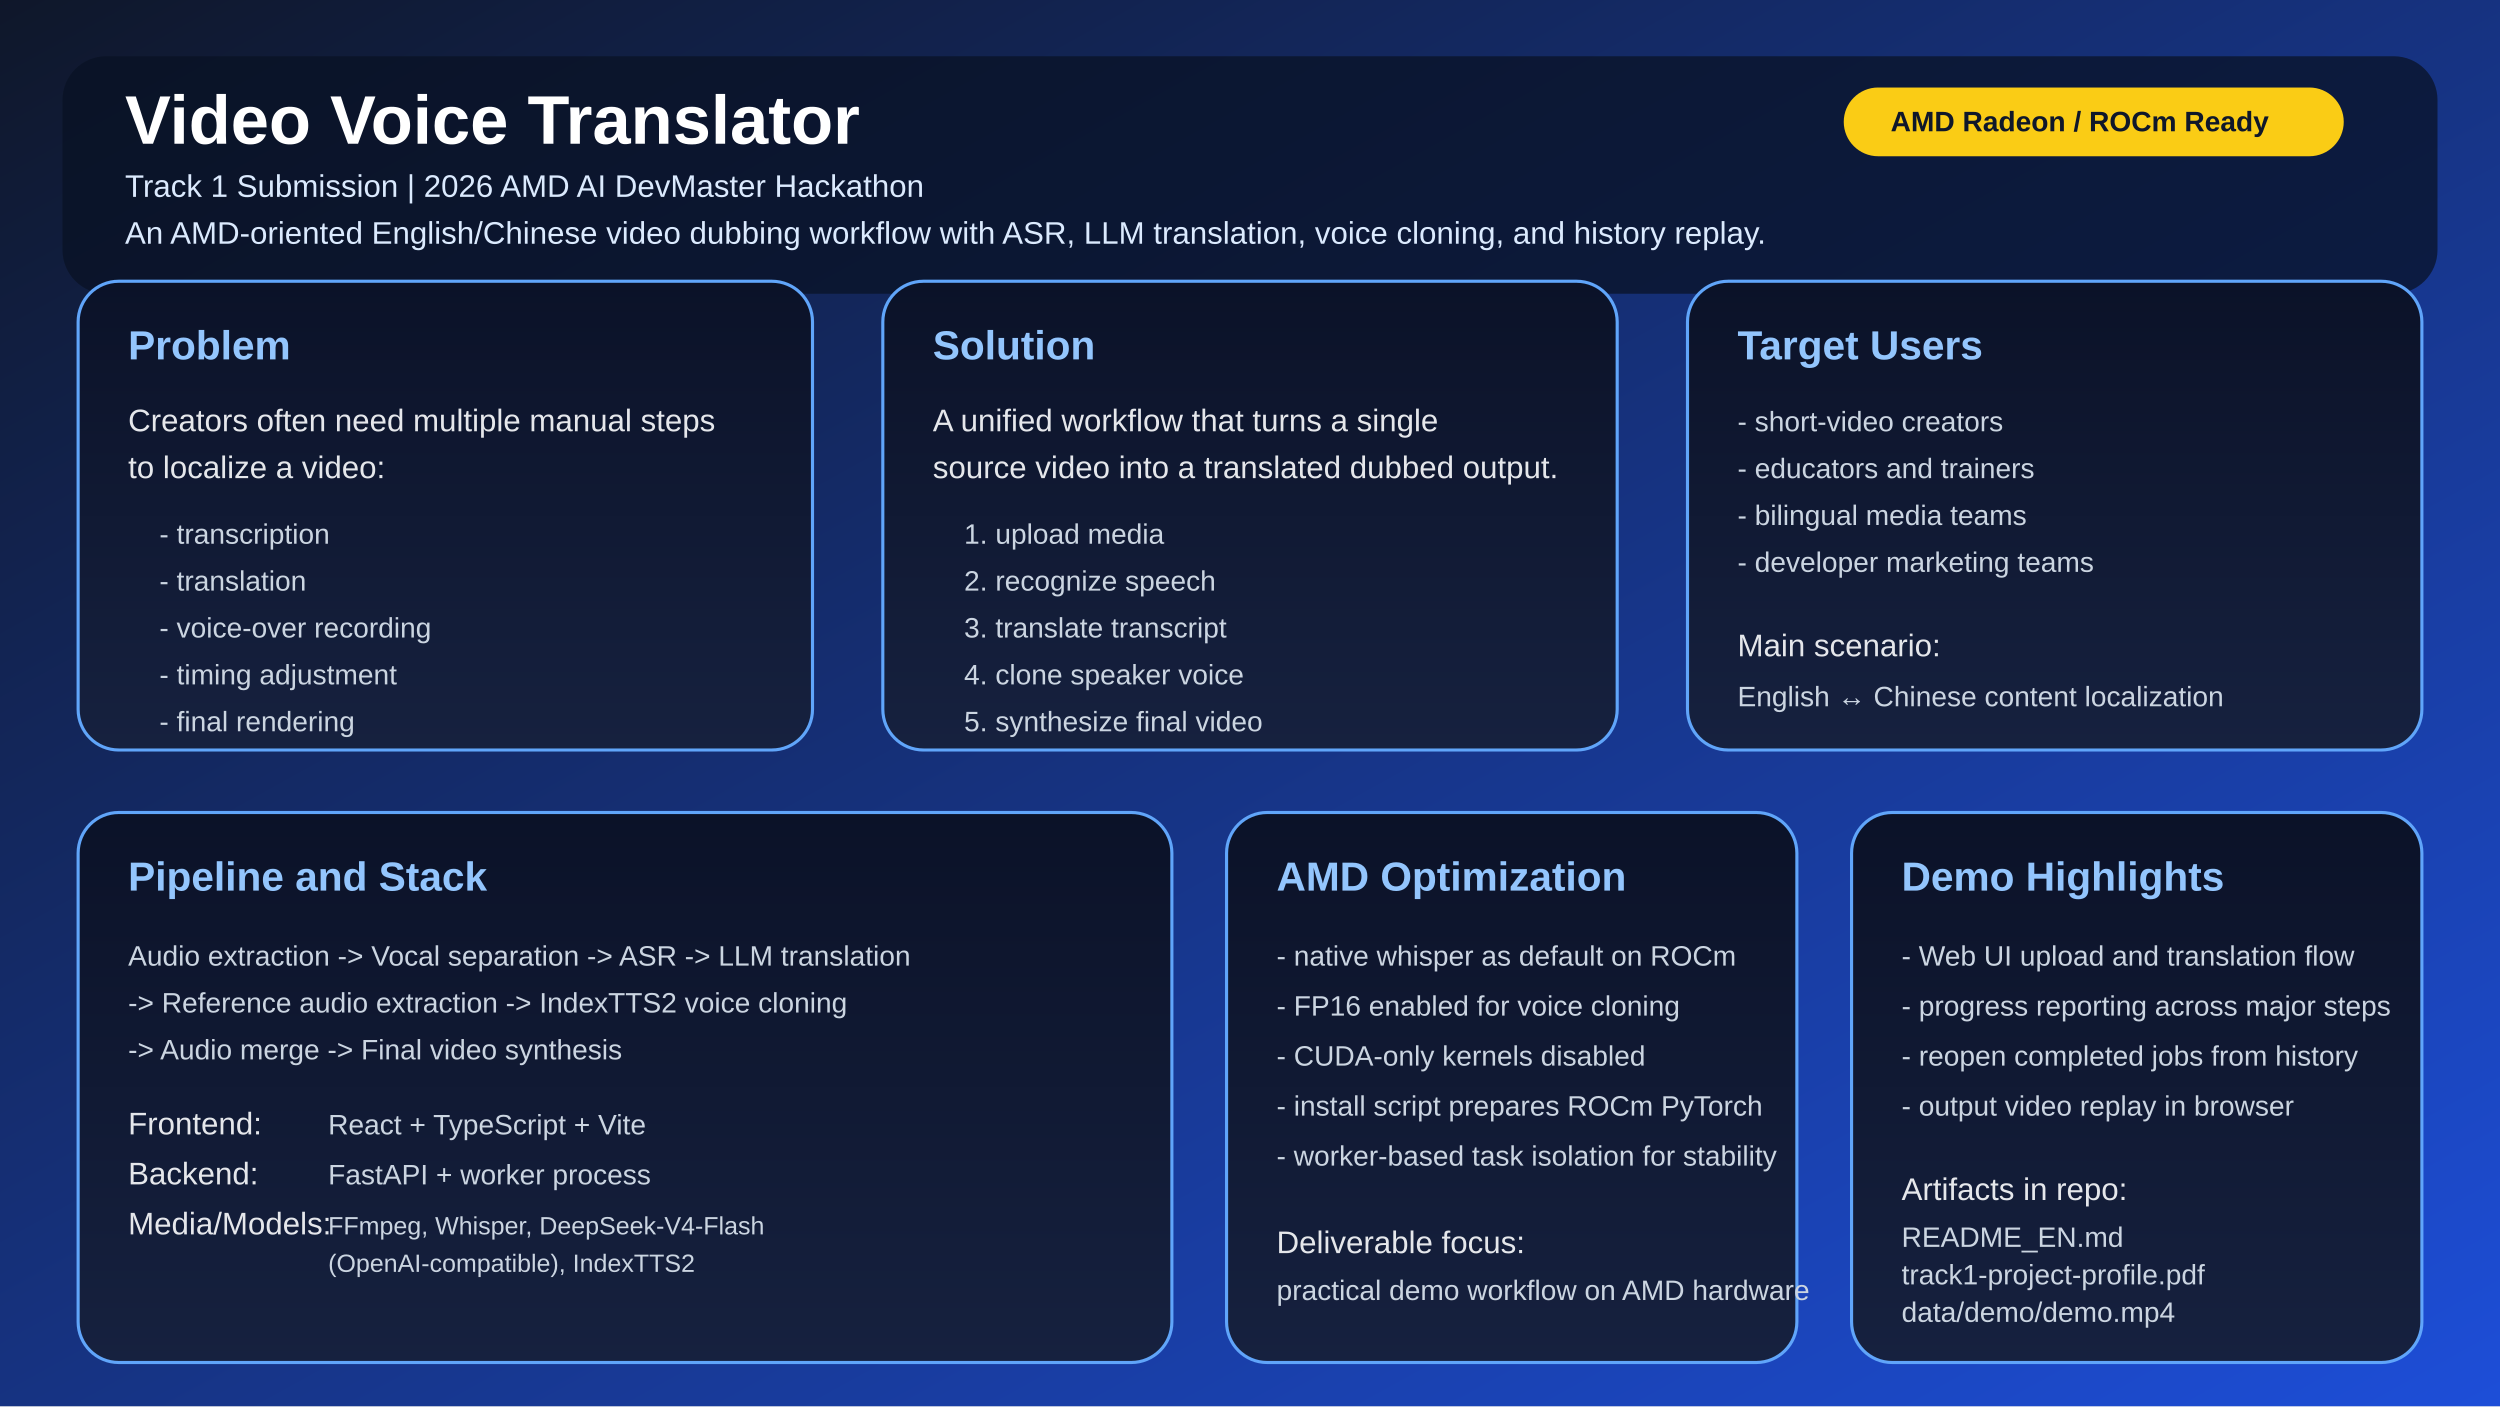
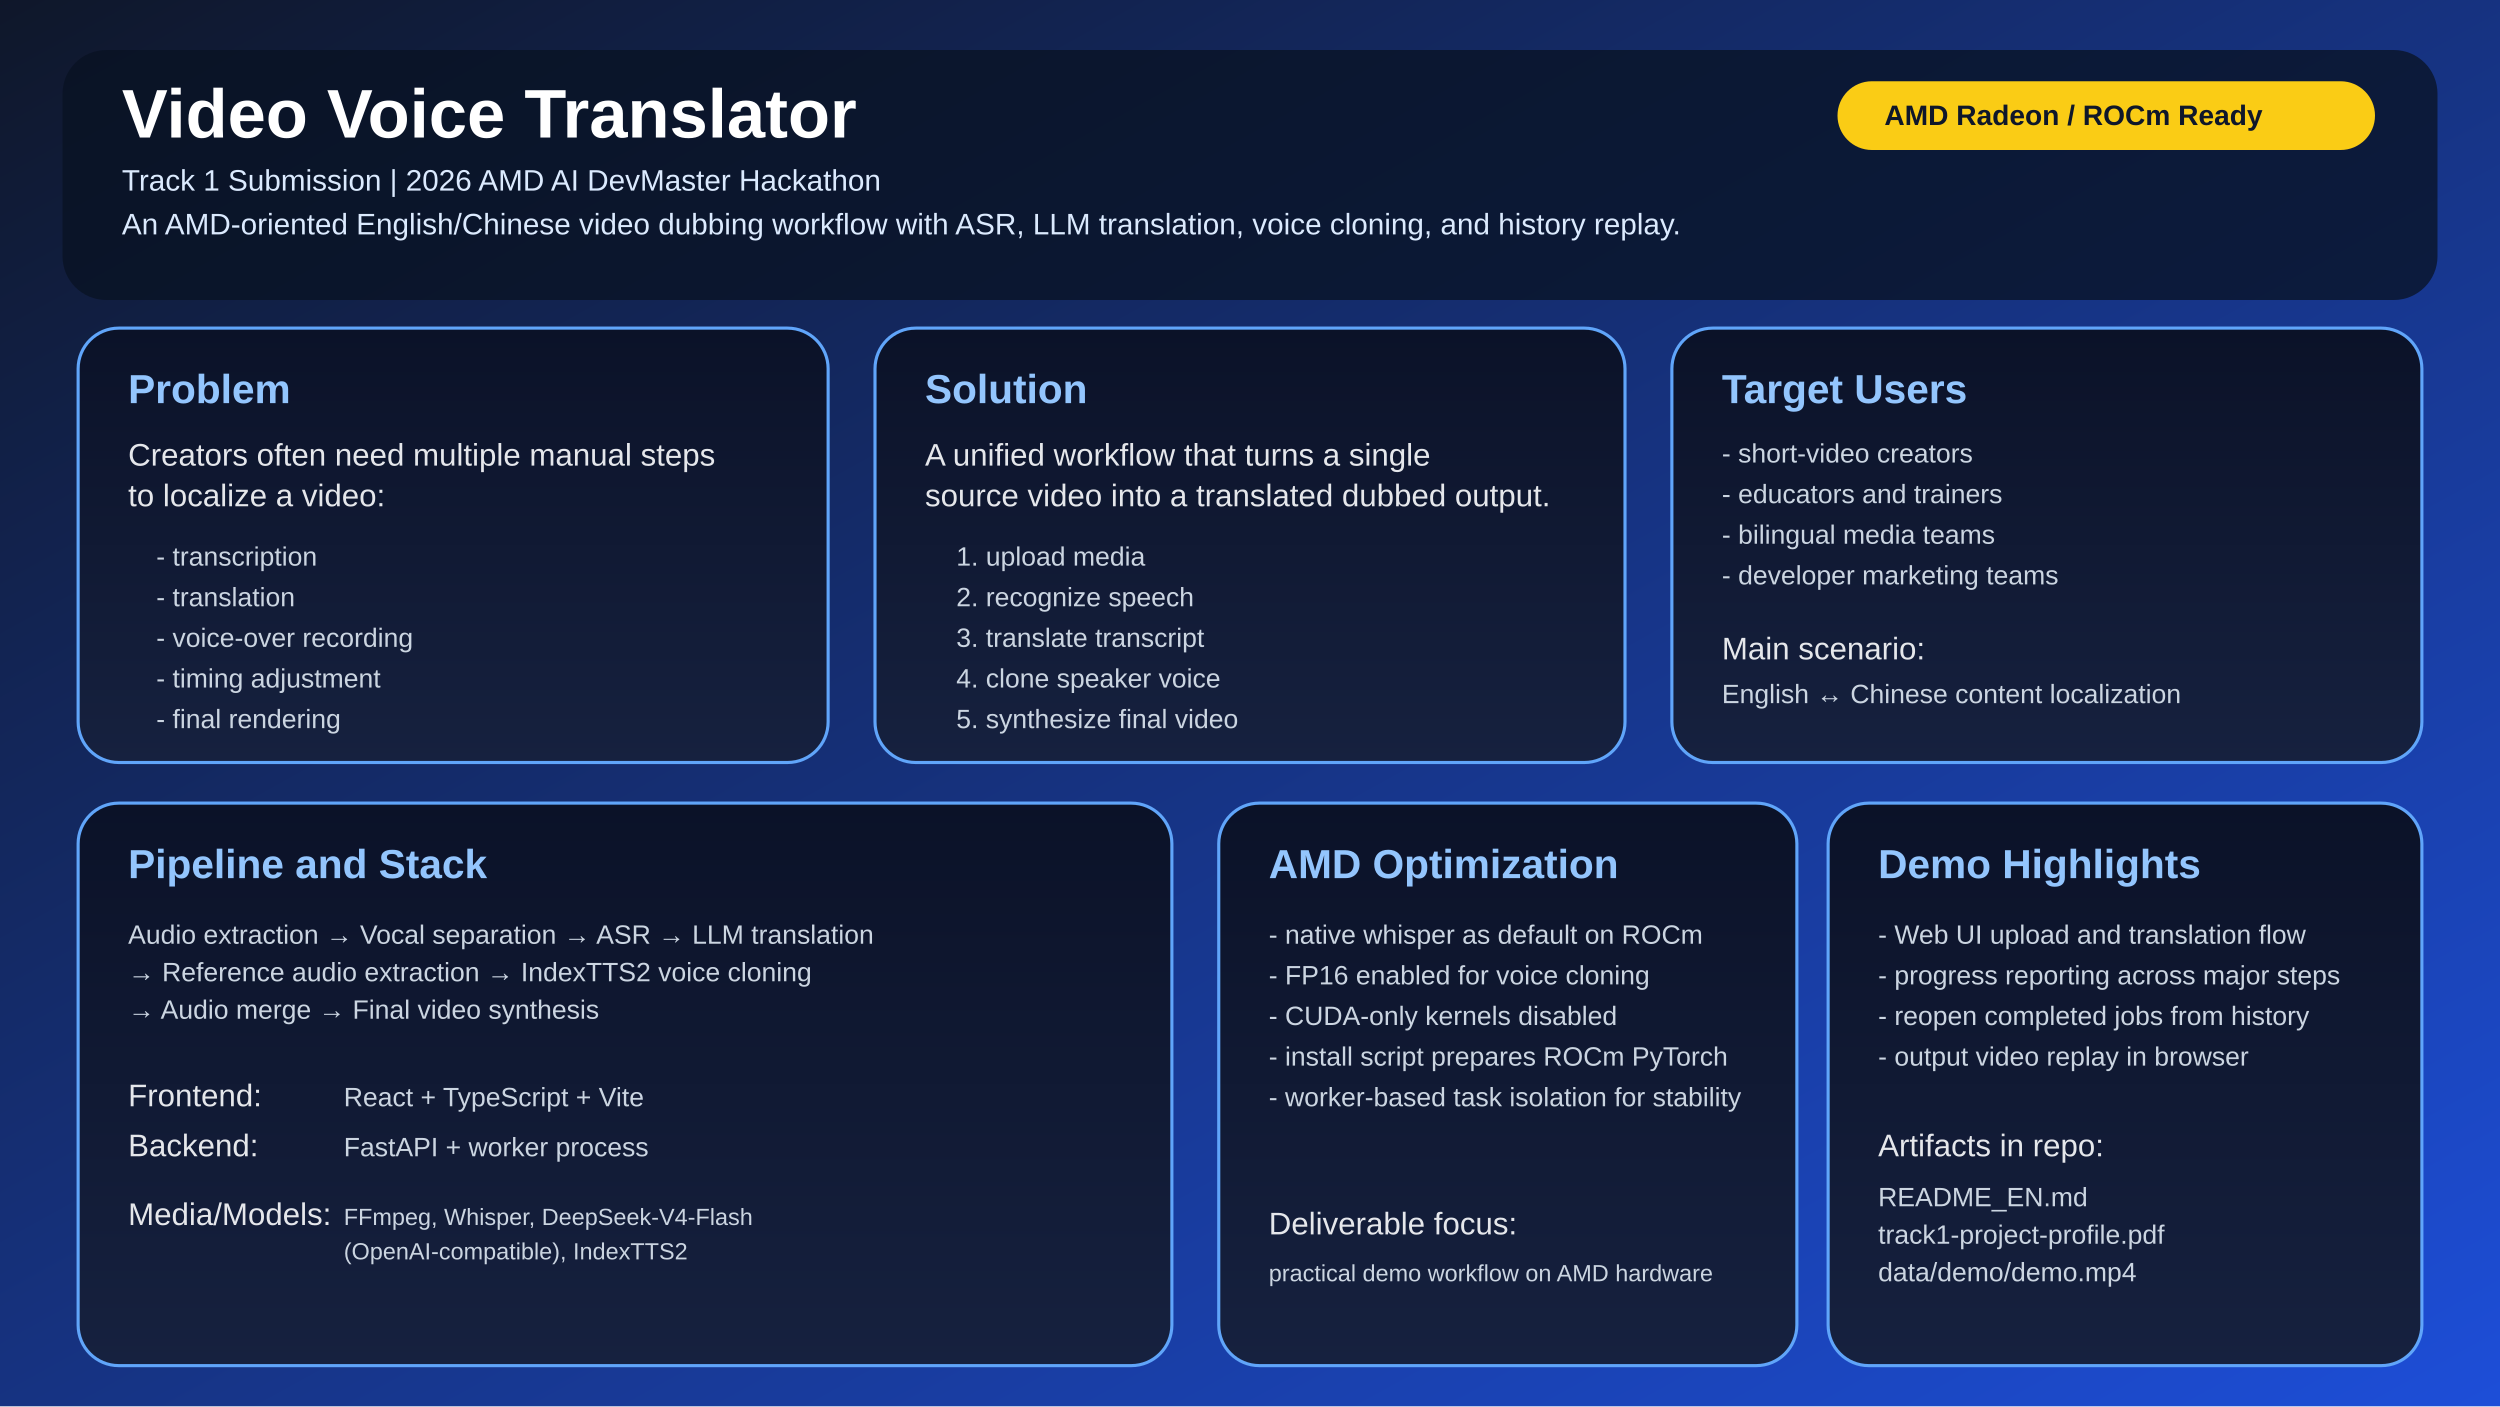
<svg xmlns="http://www.w3.org/2000/svg" width="1600" height="900" viewBox="0 0 1600 900">
  <defs>
    <linearGradient id="bg" x1="0" y1="0" x2="1" y2="1">
      <stop offset="0%" stop-color="#0f172a" />
      <stop offset="100%" stop-color="#1d4ed8" />
    </linearGradient>
    <linearGradient id="panel" x1="0" y1="0" x2="0" y2="1">
      <stop offset="0%" stop-color="#0b1228" />
      <stop offset="100%" stop-color="#16213f" />
    </linearGradient>
    <style>
      .title { font: 700 44px Arial, sans-serif; fill: #ffffff; }
-       .subtitle { font: 400 20px Arial, sans-serif; fill: #dbeafe; }
+       .subtitle { font: 400 19px Arial, sans-serif; fill: #dbeafe; }
      .section { font: 700 26px Arial, sans-serif; fill: #93c5fd; }
      .body { font: 400 20px Arial, sans-serif; fill: #e5e7eb; }
-       .small { font: 400 18px Arial, sans-serif; fill: #cbd5e1; }
-       .xsmall { font: 400 16px Arial, sans-serif; fill: #cbd5e1; }
+       .small { font: 400 17px Arial, sans-serif; fill: #cbd5e1; }
+       .xsmall { font: 400 15px Arial, sans-serif; fill: #cbd5e1; }
      .pill { font: 700 18px Arial, sans-serif; fill: #0f172a; }
      .white { fill: #ffffff; }
    </style>
  </defs>
  <rect width="1600" height="900" fill="url(#bg)" />
-   <rect x="40" y="36" width="1520" height="152" rx="28" fill="#081122" opacity="0.72" />
-   <text x="80" y="92" class="title">Video Voice Translator</text>
-   <text x="80" y="126" class="subtitle">Track 1 Submission | 2026 AMD AI DevMaster Hackathon</text>
-   <text x="80" y="156" class="subtitle">An AMD-oriented English/Chinese video dubbing workflow with ASR, LLM translation, voice cloning, and history replay.</text>
-   <rect x="1180" y="56" width="320" height="44" rx="22" fill="#facc15" />
-   <text x="1210" y="84" class="pill">AMD Radeon / ROCm Ready</text>
-   <rect x="50" y="180" width="470" height="300" rx="26" fill="url(#panel)" stroke="#60a5fa" stroke-width="2" />
-   <text x="82" y="230" class="section">Problem</text>
-   <text x="82" y="276" class="body">Creators often need multiple manual steps</text>
-   <text x="82" y="306" class="body">to localize a video:</text>
-   <text x="102" y="348" class="small">- transcription</text>
-   <text x="102" y="378" class="small">- translation</text>
-   <text x="102" y="408" class="small">- voice-over recording</text>
-   <text x="102" y="438" class="small">- timing adjustment</text>
-   <text x="102" y="468" class="small">- final rendering</text>
-   <rect x="565" y="180" width="470" height="300" rx="26" fill="url(#panel)" stroke="#60a5fa" stroke-width="2" />
-   <text x="597" y="230" class="section">Solution</text>
-   <text x="597" y="276" class="body">A unified workflow that turns a single</text>
-   <text x="597" y="306" class="body">source video into a translated dubbed output.</text>
-   <text x="617" y="348" class="small">1. upload media</text>
-   <text x="617" y="378" class="small">2. recognize speech</text>
-   <text x="617" y="408" class="small">3. translate transcript</text>
-   <text x="617" y="438" class="small">4. clone speaker voice</text>
-   <text x="617" y="468" class="small">5. synthesize final video</text>
-   <rect x="1080" y="180" width="470" height="300" rx="26" fill="url(#panel)" stroke="#60a5fa" stroke-width="2" />
-   <text x="1112" y="230" class="section">Target Users</text>
-   <text x="1112" y="276" class="small">- short-video creators</text>
-   <text x="1112" y="306" class="small">- educators and trainers</text>
-   <text x="1112" y="336" class="small">- bilingual media teams</text>
-   <text x="1112" y="366" class="small">- developer marketing teams</text>
-   <text x="1112" y="420" class="body">Main scenario:</text>
-   <text x="1112" y="452" class="small">English ↔ Chinese content localization</text>
-   <rect x="50" y="520" width="700" height="352" rx="26" fill="url(#panel)" stroke="#60a5fa" stroke-width="2" />
-   <text x="82" y="570" class="section">Pipeline and Stack</text>
-   <text x="82" y="618" class="small">Audio extraction -&gt; Vocal separation -&gt; ASR -&gt; LLM translation</text>
-   <text x="82" y="648" class="small">-&gt; Reference audio extraction -&gt; IndexTTS2 voice cloning</text>
-   <text x="82" y="678" class="small">-&gt; Audio merge -&gt; Final video synthesis</text>
-   <text x="82" y="726" class="body">Frontend:</text>
-   <text x="210" y="726" class="small">React + TypeScript + Vite</text>
-   <text x="82" y="758" class="body">Backend:</text>
-   <text x="210" y="758" class="small">FastAPI + worker process</text>
-   <text x="82" y="790" class="body">Media/Models:</text>
-   <text x="210" y="790" class="xsmall">FFmpeg, Whisper, DeepSeek-V4-Flash</text>
-   <text x="210" y="814" class="xsmall">(OpenAI-compatible), IndexTTS2</text>
-   <rect x="785" y="520" width="365" height="352" rx="26" fill="url(#panel)" stroke="#60a5fa" stroke-width="2" />
-   <text x="817" y="570" class="section">AMD Optimization</text>
-   <text x="817" y="618" class="small">- native whisper as default on ROCm</text>
-   <text x="817" y="650" class="small">- FP16 enabled for voice cloning</text>
-   <text x="817" y="682" class="small">- CUDA-only kernels disabled</text>
-   <text x="817" y="714" class="small">- install script prepares ROCm PyTorch</text>
-   <text x="817" y="746" class="small">- worker-based task isolation for stability</text>
-   <text x="817" y="802" class="body">Deliverable focus:</text>
-   <text x="817" y="832" class="small">practical demo workflow on AMD hardware</text>
-   <rect x="1185" y="520" width="365" height="352" rx="26" fill="url(#panel)" stroke="#60a5fa" stroke-width="2" />
-   <text x="1217" y="570" class="section">Demo Highlights</text>
-   <text x="1217" y="618" class="small">- Web UI upload and translation flow</text>
-   <text x="1217" y="650" class="small">- progress reporting across major steps</text>
-   <text x="1217" y="682" class="small">- reopen completed jobs from history</text>
-   <text x="1217" y="714" class="small">- output video replay in browser</text>
-   <text x="1217" y="768" class="body">Artifacts in repo:</text>
-   <text x="1217" y="798" class="small">README_EN.md</text>
-   <text x="1217" y="822" class="small">track1-project-profile.pdf</text>
-   <text x="1217" y="846" class="small">data/demo/demo.mp4</text>
+   <rect x="40" y="32" width="1520" height="160" rx="28" fill="#081122" opacity="0.75" />
+   <text x="78" y="88" class="title">Video Voice Translator</text>
+   <text x="78" y="122" class="subtitle">Track 1 Submission | 2026 AMD AI DevMaster Hackathon</text>
+   <text x="78" y="150" class="subtitle">An AMD-oriented English/Chinese video dubbing workflow with ASR, LLM translation, voice cloning, and history replay.</text>
+   <rect x="1176" y="52" width="344" height="44" rx="22" fill="#facc15" />
+   <text x="1206" y="80" class="pill">AMD Radeon / ROCm Ready</text>
+   <rect x="50" y="210" width="480" height="278" rx="26" fill="url(#panel)" stroke="#60a5fa" stroke-width="2" />
+   <text x="82" y="258" class="section">Problem</text>
+   <text x="82" y="298" class="body">Creators often need multiple manual steps</text>
+   <text x="82" y="324" class="body">to localize a video:</text>
+   <text x="100" y="362" class="small">- transcription</text>
+   <text x="100" y="388" class="small">- translation</text>
+   <text x="100" y="414" class="small">- voice-over recording</text>
+   <text x="100" y="440" class="small">- timing adjustment</text>
+   <text x="100" y="466" class="small">- final rendering</text>
+   <rect x="560" y="210" width="480" height="278" rx="26" fill="url(#panel)" stroke="#60a5fa" stroke-width="2" />
+   <text x="592" y="258" class="section">Solution</text>
+   <text x="592" y="298" class="body">A unified workflow that turns a single</text>
+   <text x="592" y="324" class="body">source video into a translated dubbed output.</text>
+   <text x="612" y="362" class="small">1. upload media</text>
+   <text x="612" y="388" class="small">2. recognize speech</text>
+   <text x="612" y="414" class="small">3. translate transcript</text>
+   <text x="612" y="440" class="small">4. clone speaker voice</text>
+   <text x="612" y="466" class="small">5. synthesize final video</text>
+   <rect x="1070" y="210" width="480" height="278" rx="26" fill="url(#panel)" stroke="#60a5fa" stroke-width="2" />
+   <text x="1102" y="258" class="section">Target Users</text>
+   <text x="1102" y="296" class="small">- short-video creators</text>
+   <text x="1102" y="322" class="small">- educators and trainers</text>
+   <text x="1102" y="348" class="small">- bilingual media teams</text>
+   <text x="1102" y="374" class="small">- developer marketing teams</text>
+   <text x="1102" y="422" class="body">Main scenario:</text>
+   <text x="1102" y="450" class="small">English ↔ Chinese content localization</text>
+   <rect x="50" y="514" width="700" height="360" rx="26" fill="url(#panel)" stroke="#60a5fa" stroke-width="2" />
+   <text x="82" y="562" class="section">Pipeline and Stack</text>
+   <text x="82" y="604" class="small">Audio extraction → Vocal separation → ASR → LLM translation</text>
+   <text x="82" y="628" class="small">→ Reference audio extraction → IndexTTS2 voice cloning</text>
+   <text x="82" y="652" class="small">→ Audio merge → Final video synthesis</text>
+   <text x="82" y="708" class="body">Frontend:</text>
+   <text x="220" y="708" class="small">React + TypeScript + Vite</text>
+   <text x="82" y="740" class="body">Backend:</text>
+   <text x="220" y="740" class="small">FastAPI + worker process</text>
+   <text x="82" y="784" class="body">Media/Models:</text>
+   <text x="220" y="784" class="xsmall">FFmpeg, Whisper, DeepSeek-V4-Flash</text>
+   <text x="220" y="806" class="xsmall">(OpenAI-compatible), IndexTTS2</text>
+   <rect x="780" y="514" width="370" height="360" rx="26" fill="url(#panel)" stroke="#60a5fa" stroke-width="2" />
+   <text x="812" y="562" class="section">AMD Optimization</text>
+   <text x="812" y="604" class="small">- native whisper as default on ROCm</text>
+   <text x="812" y="630" class="small">- FP16 enabled for voice cloning</text>
+   <text x="812" y="656" class="small">- CUDA-only kernels disabled</text>
+   <text x="812" y="682" class="small">- install script prepares ROCm PyTorch</text>
+   <text x="812" y="708" class="small">- worker-based task isolation for stability</text>
+   <text x="812" y="790" class="body">Deliverable focus:</text>
+   <text x="812" y="820" class="xsmall">practical demo workflow on AMD hardware</text>
+   <rect x="1170" y="514" width="380" height="360" rx="26" fill="url(#panel)" stroke="#60a5fa" stroke-width="2" />
+   <text x="1202" y="562" class="section">Demo Highlights</text>
+   <text x="1202" y="604" class="small">- Web UI upload and translation flow</text>
+   <text x="1202" y="630" class="small">- progress reporting across major steps</text>
+   <text x="1202" y="656" class="small">- reopen completed jobs from history</text>
+   <text x="1202" y="682" class="small">- output video replay in browser</text>
+   <text x="1202" y="740" class="body">Artifacts in repo:</text>
+   <text x="1202" y="772" class="small">README_EN.md</text>
+   <text x="1202" y="796" class="small">track1-project-profile.pdf</text>
+   <text x="1202" y="820" class="small">data/demo/demo.mp4</text>
</svg>
